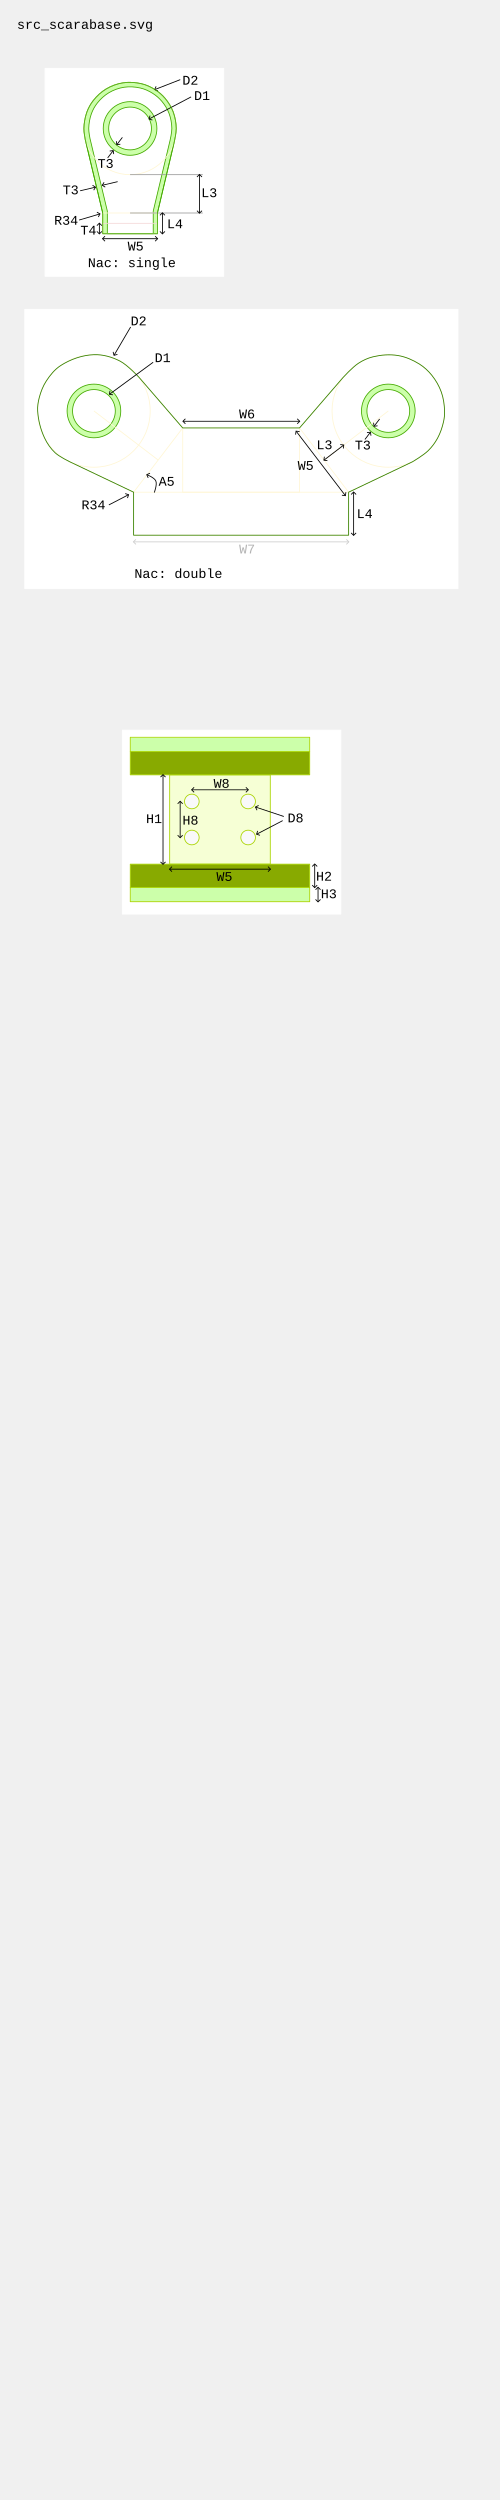
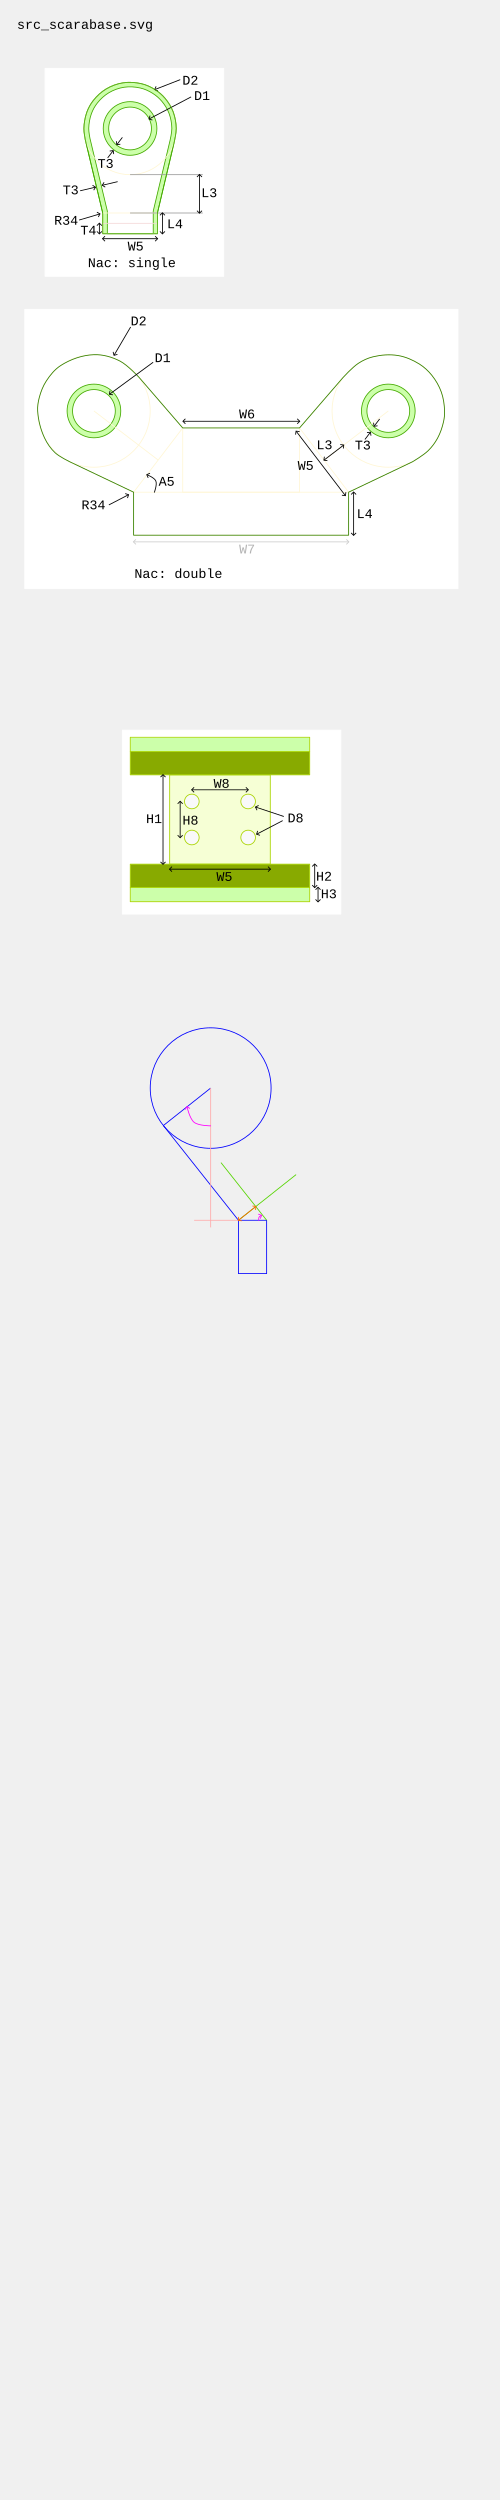
<svg xmlns="http://www.w3.org/2000/svg" width="600" height="3000" viewBox="0 0 158.75 793.75" version="1.1" id="svg1">
  <defs id="defs1">
    <rect x="43.021" y="286.442" width="29.506" height="22.525" id="rect44" />
    <rect x="69.599" y="207.67" width="28.831" height="25.001" id="rect43" />
    <rect x="436.062" y="1023.485" width="45.048" height="25.677" id="rect41" />
    <rect x="422.998" y="979.338" width="38.741" height="29.281" id="rect40" />
    <rect x="454.081" y="977.987" width="32.434" height="36.489" id="rect39" />
    <rect x="339.441" y="1127.545" width="45.557" height="21.623" id="rect38" />
    <rect x="437.693" y="1083.004" width="25.848" height="29.225" id="rect37" />
    <rect x="436.428" y="1042.999" width="35.673" height="20.972" id="rect36" />
    <rect x="435.161" y="977.536" width="43.246" height="41.894" id="rect35" />
    <rect x="105.412" y="306.325" width="121.629" height="29.732" id="rect32" />
    <rect x="161.271" y="679.32" width="121.629" height="36.939" id="rect31" />
    <rect x="156.766" y="376.149" width="41.894" height="29.732" id="rect30" />
    <rect x="185.597" y="420.295" width="44.147" height="36.038" id="rect29" />
    <rect x="237.402" y="364.887" width="66.22" height="31.533" id="rect28" />
    <rect x="219.641" y="373.446" width="72.719" height="40.543" id="rect27" />
    <rect x="244.609" y="373.446" width="55.391" height="40.543" id="rect26" />
    <rect x="266.683" y="461.739" width="45.949" height="43.798" id="rect25" />
    <rect x="250.015" y="415.791" width="36.94" height="30.182" id="rect24" />
    <rect x="437.414" y="607.244" width="49.553" height="30.632" id="rect23" />
    <rect x="242.357" y="665.355" width="77.032" height="25.677" id="rect22" />
    <rect x="136.652" y="311.528" width="50.966" height="32.491" id="rect15" />
    <rect x="37.906" y="260.881" width="38.543" height="33.446" id="rect14" />
    <rect x="237.628" y="277.763" width="48.417" height="32.491" id="rect13" />
    <rect x="254.51" y="220.427" width="36.95" height="28.668" id="rect12" />
    <rect x="273.941" y="138.244" width="34.72" height="29.942" id="rect10" />
    <marker style="overflow:visible" id="ArrowWide" refX="0" refY="0" orient="auto-start-reverse" markerWidth="1" markerHeight="1" viewBox="0 0 1 1" preserveAspectRatio="xMidYMid">
      <path style="fill:none;stroke:context-stroke;stroke-width:1;stroke-linecap:butt" d="M 3,-3 0,0 3,3" transform="rotate(180,0.125,0)" id="path5" />
    </marker>
    <rect x="20.386" y="20.386" width="239.539" height="67.53" id="rect1" />
    <marker style="overflow:visible" id="ArrowWide-2" refX="0" refY="0" orient="auto-start-reverse" markerWidth="1" markerHeight="1" viewBox="0 0 1 1" preserveAspectRatio="xMidYMid">
      <path style="fill:none;stroke:context-stroke;stroke-width:1;stroke-linecap:butt" d="M 3,-3 0,0 3,3" transform="rotate(180,0.125,0)" id="path5-6" />
    </marker>
    <marker style="overflow:visible" id="ArrowWide-0" refX="0" refY="0" orient="auto-start-reverse" markerWidth="1" markerHeight="1" viewBox="0 0 1 1" preserveAspectRatio="xMidYMid">
      <path style="fill:none;stroke:context-stroke;stroke-width:1;stroke-linecap:butt" d="M 3,-3 0,0 3,3" transform="rotate(180,0.125,0)" id="path5-2" />
    </marker>
    <rect x="69.599" y="207.67" width="28.831" height="25.001" id="rect43-2" />
    <marker style="overflow:visible" id="ArrowWide-03" refX="0" refY="0" orient="auto-start-reverse" markerWidth="1" markerHeight="1" viewBox="0 0 1 1" preserveAspectRatio="xMidYMid">
      <path style="fill:none;stroke:context-stroke;stroke-width:1;stroke-linecap:butt" d="M 3,-3 0,0 3,3" transform="rotate(180,0.125,0)" id="path5-61" />
    </marker>
    <marker style="overflow:visible" id="ArrowWide-0-0" refX="0" refY="0" orient="auto-start-reverse" markerWidth="1" markerHeight="1" viewBox="0 0 1 1" preserveAspectRatio="xMidYMid">
      <path style="fill:none;stroke:context-stroke;stroke-width:1;stroke-linecap:butt" d="M 3,-3 0,0 3,3" transform="rotate(180,0.125,0)" id="path5-2-6" />
    </marker>
    <rect x="69.599" y="207.67" width="28.831" height="25.001" id="rect43-2-3" />
+     <marker style="overflow:visible" id="ArrowWide-7" refX="0" refY="0" orient="auto-start-reverse" markerWidth="1" markerHeight="1" viewBox="0 0 1 1" preserveAspectRatio="xMidYMid">
+       <path style="fill:none;stroke:context-stroke;stroke-width:1;stroke-linecap:butt" d="M 3,-3 0,0 3,3" transform="rotate(180,0.125,0)" id="path5-9" />
+     </marker>
  </defs>
  <g id="layer1">
    <rect style="fill:#ffffff;stroke:#ffffff;stroke-width:0.265;stroke-linejoin:round" id="rect42" width="69.368" height="58.403" x="38.856" y="231.822" />
    <rect style="fill:#ffffff;stroke:#ffffff;stroke-width:0.265;stroke-linejoin:round" id="rect34" width="56.734" height="66.031" x="14.303" y="21.692" />
    <path style="fill:#ffffff;stroke:#000000;stroke-width:0.265;stroke-linejoin:round;marker-start:url(#ArrowWide-2)" d="m 30.274,59.438 -4.827,1.132" id="path34-7" />
    <path style="fill:#ccffaa;stroke:#44aa00;stroke-width:0.265;stroke-linejoin:round" d="M 32.61,74.2 V 67.627 L 27.065,44.328 c 0,0 -0.467,-2.35 -0.433,-3.537 0.05,-1.74 0.344,-3.5 0.93,-5.14 0.492,-1.376 1.219,-2.689 2.132,-3.829 1.116,-1.394 2.463,-2.653 3.996,-3.569 1.643,-0.982 3.504,-1.673 5.396,-1.959 1.909,-0.289 3.905,-0.16 5.787,0.275 1.521,0.352 2.98,1.023 4.302,1.853 1.221,0.768 2.34,1.733 3.267,2.838 1.049,1.251 1.938,2.676 2.517,4.203 0.641,1.689 0.967,3.521 1.002,5.328 0.028,1.435 -0.632,4.26 -0.632,4.26 L 49.983,67.627 v 6.574 z" id="path2" />
    <path style="fill:#ffffff;stroke:#44aa00;stroke-width:0.265;stroke-linejoin:round" d="m 34.081,74.2 v -7.18 L 28.563,43.934 c 0,0 -0.42,-2.115 -0.389,-3.183 0.045,-1.566 0.309,-3.151 0.837,-4.626 0.443,-1.238 1.097,-2.42 1.918,-3.446 1.004,-1.255 2.216,-2.388 3.595,-3.212 1.478,-0.884 3.153,-1.505 4.855,-1.763 1.718,-0.26 3.513,-0.144 5.206,0.248 1.369,0.316 2.681,0.92 3.87,1.668 1.099,0.691 2.106,1.559 2.939,2.554 0.944,1.126 1.743,2.409 2.265,3.783 0.577,1.521 0.87,3.169 0.901,4.795 0.025,1.292 -0.569,3.834 -0.569,3.834 L 48.653,67.021 v 7.18 z" id="path2-2" />
    <rect style="fill:none;stroke:#f4d7d7;stroke-width:0.265;stroke-linejoin:round" id="rect2-6" width="17.373" height="3.287" x="32.61" y="70.913" />
    <circle style="fill:none;stroke:#fff6d5;stroke-width:0.265;stroke-linejoin:round" id="path1-3" cx="41.297" cy="40.791" r="14.665" />
    <rect style="fill:#ffffff;stroke:#ffffff;stroke-width:0.265;stroke-linejoin:round" id="rect33" width="137.544" height="88.676" x="7.866" y="98.212" />
    <text xml:space="preserve" transform="scale(0.2645833)" id="text1" style="font-size:16px;line-height:normal;font-family:'Liberation Mono';-inkscape-font-specification:'Liberation Mono';text-decoration-color:#000000;white-space:pre;shape-inside:url(#rect1);fill:#000000;stroke-width:1;-inkscape-stroke:none;stop-color:#000000">
-       <tspan x="20.387" y="34.623" id="tspan26">src_scarabase.svg</tspan>
+       <tspan x="20.387" y="34.623" id="tspan1">src_scarabase.svg</tspan>
    </text>
    <circle style="fill:#ccffaa;stroke:#44aa00;stroke-width:0.265;stroke-linejoin:round" id="path1-35" cx="41.297" cy="40.791" r="8.518" />
    <circle style="fill:#ffffff;stroke:#44aa00;stroke-width:0.265;stroke-linejoin:round" id="path1" cx="41.297" cy="40.791" r="6.79" />
    <rect style="fill:none;stroke:#fff6d5;stroke-width:0.265;stroke-linejoin:round" id="rect2" width="17.373" height="6.574" x="32.61" y="67.627" />
    <path style="fill:none;stroke:#999999;stroke-width:0.265;stroke-linejoin:round" d="M 41.297,55.456 H 64.389" id="path3" />
    <path style="fill:none;stroke:#999999;stroke-width:0.265;stroke-linejoin:round" d="M 41.297,67.627 H 64.389" id="path3-1" />
    <path style="fill:none;stroke:#000000;stroke-width:0.265;stroke-linejoin:round;marker-start:url(#ArrowWide);marker-end:url(#ArrowWide)" d="M 63.331,55.456 V 67.627" id="path4" />
    <path style="fill:none;stroke:#000000;stroke-width:0.265;stroke-linejoin:round;marker-start:url(#ArrowWide);marker-end:url(#ArrowWide)" d="m 51.571,67.627 v 6.574" id="path6" />
    <path style="fill:none;stroke:#000000;stroke-width:0.265;stroke-linejoin:round;marker-start:url(#ArrowWide);marker-end:url(#ArrowWide)" d="M 32.61,75.788 H 49.983" id="path7" />
    <path style="fill:none;stroke:#000000;stroke-width:0.265;stroke-linejoin:round;marker-start:url(#ArrowWide)" d="M 47.37,37.754 60.681,30.762" id="path8" />
    <path style="fill:none;stroke:#000000;stroke-width:0.265;stroke-linejoin:round;marker-start:url(#ArrowWide)" d="m 49.175,28.423 8.05,-3.139" id="path9" />
    <path style="fill:none;stroke:#000000;stroke-width:0.265;stroke-linejoin:round;marker-start:url(#ArrowWide)" d="M 31.689,67.929 25.115,69.867" id="path10" />
    <text xml:space="preserve" transform="matrix(0.2645833,0,0,0.2645833,-10.87202,-8.596481)" id="text10" style="font-size:16px;line-height:normal;font-family:'Liberation Mono';-inkscape-font-specification:'Liberation Mono';text-decoration-color:#000000;white-space:pre;shape-inside:url(#rect10);fill:#000000;stroke-width:1;-inkscape-stroke:none;stop-color:#000000">
-       <tspan x="273.941" y="152.481" id="tspan27">D1</tspan>
+       <tspan x="273.941" y="152.481" id="tspan2">D1</tspan>
    </text>
    <text xml:space="preserve" style="font-size:4.233px;line-height:normal;font-family:'Liberation Mono';-inkscape-font-specification:'Liberation Mono';text-decoration-color:#000000;white-space:pre;fill:#000000;stroke-width:0.265;-inkscape-stroke:none;stop-color:#000000" x="57.9" y="26.885" id="text11">
      <tspan id="tspan11" style="stroke-width:0.265" x="57.9" y="26.885">D2</tspan>
    </text>
    <text xml:space="preserve" transform="matrix(0.2645833,0,0,0.2645833,-3.455448,0.5056754)" id="text12" style="font-size:16px;line-height:normal;font-family:'Liberation Mono';-inkscape-font-specification:'Liberation Mono';text-decoration-color:#000000;white-space:pre;shape-inside:url(#rect12);fill:#000000;stroke-width:1;-inkscape-stroke:none;stop-color:#000000">
-       <tspan x="254.51" y="234.662" id="tspan28">L3</tspan>
+       <tspan x="254.51" y="234.662" id="tspan3">L3</tspan>
    </text>
    <text xml:space="preserve" transform="matrix(0.2645833,0,0,0.2645833,-9.86067,-4.803916)" id="text13" style="font-size:16px;line-height:normal;font-family:'Liberation Mono';-inkscape-font-specification:'Liberation Mono';text-decoration-color:#000000;white-space:pre;shape-inside:url(#rect13);fill:#000000;stroke-width:1;-inkscape-stroke:none;stop-color:#000000">
-       <tspan x="237.627" y="292" id="tspan29">L4</tspan>
+       <tspan x="237.627" y="292" id="tspan4">L4</tspan>
    </text>
    <text xml:space="preserve" transform="matrix(0.2645833,0,0,0.2645833,7.163734,-1.432747)" id="text14" style="font-size:16px;line-height:normal;font-family:'Liberation Mono';-inkscape-font-specification:'Liberation Mono';text-decoration-color:#000000;white-space:pre;shape-inside:url(#rect14);fill:#000000;stroke-width:1;-inkscape-stroke:none;stop-color:#000000">
-       <tspan x="37.906" y="275.117" id="tspan30">R34</tspan>
+       <tspan x="37.906" y="275.117" id="tspan5">R34</tspan>
    </text>
    <text xml:space="preserve" transform="matrix(0.2645833,0,0,0.2645833,4.38252,-6.658059)" id="text15" style="font-size:16px;line-height:normal;font-family:'Liberation Mono';-inkscape-font-specification:'Liberation Mono';text-decoration-color:#000000;white-space:pre;shape-inside:url(#rect15);fill:#000000;stroke-width:1;-inkscape-stroke:none;stop-color:#000000">
-       <tspan x="136.652" y="325.764" id="tspan31">W5</tspan>
+       <tspan x="136.652" y="325.764" id="tspan6">W5</tspan>
    </text>
    <rect style="fill:none;stroke:#fff6d5;stroke-width:0.265;stroke-linejoin:round" id="rect16" width="68.266" height="13.653" x="42.422" y="156.269" />
    <rect style="fill:none;stroke:#fff6d5;stroke-width:0.265;stroke-linejoin:round" id="rect16-3" width="37.083" height="20.396" x="58.013" y="135.873" />
    <circle style="fill:#ccffaa;stroke:#44aa00;stroke-width:0.265;stroke-linejoin:round" id="path1-35-3" cx="123.287" cy="130.479" r="8.518" />
    <circle style="fill:#ffffff;stroke:#44aa00;stroke-width:0.265;stroke-linejoin:round" id="path1-8" cx="123.287" cy="130.479" r="6.79" />
    <circle style="fill:none;stroke:#fff6d5;stroke-width:0.265;stroke-linejoin:round" id="path1-3-7" cx="123.287" cy="130.479" r="17.867" />
    <circle style="fill:#ccffaa;stroke:#44aa00;stroke-width:0.265;stroke-linejoin:round" id="path1-35-3-8" cx="29.822" cy="130.48" r="8.518" />
    <circle style="fill:#ffffff;stroke:#44aa00;stroke-width:0.265;stroke-linejoin:round" id="path1-8-8" cx="29.822" cy="130.479" r="6.79" />
    <path style="fill:none;stroke:#fff6d5;stroke-width:0.265;stroke-linejoin:round" d="M 42.422,156.269 58.013,135.873" id="path17" />
    <path style="fill:none;stroke:#fff6d5;stroke-width:0.265;stroke-linejoin:round" d="m 29.822,130.48 20.396,15.592" id="path17-2" />
    <path style="fill:none;stroke:#fff6d5;stroke-width:0.265;stroke-linejoin:round" d="m 95.096,135.873 15.592,20.396" id="path18" />
    <path style="fill:none;stroke:#fff6d5;stroke-width:0.265;stroke-linejoin:round" d="m 123.287,130.48 -20.396,15.592" id="path17-2-4" />
    <circle style="fill:none;stroke:#fff6d5;stroke-width:0.265;stroke-linejoin:round" id="path1-3-7-0" cx="29.822" cy="130.479" r="17.867" />
    <path style="fill:none;stroke:#fff6d5;stroke-width:0.265;stroke-linejoin:round" d="M 42.422,156.269 22.123,146.603" id="path19" />
    <path style="fill:none;stroke:#fff6d5;stroke-width:0.265;stroke-linejoin:round" d="M 58.013,135.873 44.2,119.872" id="path20" />
    <path style="fill:none;stroke:#fff6d5;stroke-width:0.265;stroke-linejoin:round" d="M 95.096,135.873 108.91,119.872" id="path20-6" />
    <path style="fill:none;stroke:#fff6d5;stroke-width:0.265;stroke-linejoin:round" d="m 110.688,156.269 20.299,-9.666" id="path19-1" />
    <path style="fill:none;stroke:#338000;stroke-width:0.265;stroke-linejoin:round" d="m 42.422,169.922 h 68.266 v -13.653 l 20.299,-9.666 c 0,0 3.469,-2.069 4.907,-3.462 1.206,-1.168 2.233,-2.545 3.033,-4.021 0.891,-1.644 1.498,-3.45 1.908,-5.274 0.247,-1.1 0.363,-2.24 0.32,-3.366 -0.077,-2.025 -0.354,-4.083 -1.035,-5.992 -0.685,-1.922 -1.735,-3.737 -3.01,-5.329 -1.113,-1.39 -2.452,-2.639 -3.964,-3.58 -2.059,-1.282 -4.366,-2.298 -6.759,-2.695 -2.618,-0.435 -5.371,-0.216 -7.953,0.401 -1.656,0.395 -3.246,1.137 -4.667,2.075 -1.845,1.218 -4.859,4.513 -4.859,4.513 L 95.096,135.873 58.013,135.873 44.2,119.872 c 0,0 -3.728,-4.009 -6.115,-5.234 -2.523,-1.295 -5.429,-2.132 -8.263,-2.026 -3.694,0.139 -7.427,1.452 -10.543,3.442 -1.895,1.211 -3.373,3.052 -4.598,4.938 -1.021,1.573 -1.714,3.366 -2.199,5.177 -0.375,1.398 -0.62,2.865 -0.528,4.31 0.189,2.943 0.946,5.899 2.191,8.573 0.818,1.757 1.965,3.407 3.382,4.728 1.315,1.226 4.595,2.823 4.595,2.823 l 20.299,9.666 z" id="path21" />
    <path style="fill:none;stroke:#cccccc;stroke-width:0.265;stroke-linejoin:round;marker-start:url(#ArrowWide);marker-end:url(#ArrowWide)" d="M 42.422,172.039 H 110.688" id="path22" />
    <text xml:space="preserve" transform="matrix(0.2645833,0,0,0.2645833,11.79969,-4.094197)" id="text22" style="font-size:16px;line-height:normal;font-family:'Liberation Mono';-inkscape-font-specification:'Liberation Mono';text-decoration-color:#000000;white-space:pre;shape-inside:url(#rect22);fill:#b3b3b3;stroke-width:1;-inkscape-stroke:none;stop-color:#000000">
-       <tspan x="242.357" y="679.592" id="tspan32">W7</tspan>
+       <tspan x="242.357" y="679.592" id="tspan7">W7</tspan>
    </text>
    <path style="fill:none;stroke:#000000;stroke-width:0.265;stroke-linejoin:round;marker-start:url(#ArrowWide);marker-end:url(#ArrowWide)" d="m 112.275,156.269 -4e-5,13.653" id="path23" />
    <text xml:space="preserve" transform="matrix(0.2645833,0,0,0.2645833,-2.49192,0.05635326)" id="text23" style="font-size:16px;line-height:normal;font-family:'Liberation Mono';-inkscape-font-specification:'Liberation Mono';text-decoration-color:#000000;white-space:pre;shape-inside:url(#rect23);fill:#000000;stroke-width:1;-inkscape-stroke:none;stop-color:#000000">
-       <tspan x="437.414" y="621.481" id="tspan33">L4</tspan>
+       <tspan x="437.414" y="621.481" id="tspan8">L4</tspan>
    </text>
    <path style="fill:none;stroke:#000000;stroke-width:0.265;stroke-linejoin:round;marker-start:url(#ArrowWide);marker-end:url(#ArrowWide)" d="m 102.892,146.071 6.201,-4.74" id="path24" />
    <text xml:space="preserve" transform="matrix(0.2645833,0,0,0.2645833,34.32587,28.8437)" id="text24" style="font-size:16px;line-height:normal;font-family:'Liberation Mono';-inkscape-font-specification:'Liberation Mono';text-decoration-color:#000000;white-space:pre;shape-inside:url(#rect24);fill:#000000;stroke-width:1;-inkscape-stroke:none;stop-color:#000000">
-       <tspan x="250.016" y="430.027" id="tspan34">L3</tspan>
+       <tspan x="250.016" y="430.027" id="tspan9">L3</tspan>
    </text>
    <path style="fill:none;stroke:#000000;stroke-width:0.265;stroke-linejoin:round;marker-start:url(#ArrowWide);marker-end:url(#ArrowWide)" d="m 58.136,133.757 36.96,1.5e-4" id="path25" />
    <text xml:space="preserve" transform="matrix(0.2645833,0,0,0.2645833,5.335489,6.892457)" id="text25" style="font-size:16px;line-height:normal;font-family:'Liberation Mono';-inkscape-font-specification:'Liberation Mono';text-decoration-color:#000000;white-space:pre;shape-inside:url(#rect25);fill:#000000;stroke-width:1;-inkscape-stroke:none;stop-color:#000000">
-       <tspan x="266.684" y="475.977" id="tspan35">W6</tspan>
+       <tspan x="266.684" y="475.977" id="tspan10">W6</tspan>
    </text>
    <path style="fill:#b3b3b3;stroke:#000000;stroke-width:0.265;stroke-linejoin:round;marker-start:url(#ArrowWide);marker-end:url(#ArrowWide)" d="m 94.038,136.932 15.592,20.396" id="path26" />
    <text xml:space="preserve" transform="matrix(0.2645833,0,0,0.2645833,29.79721,46.60535)" id="text26" style="font-size:16px;line-height:normal;font-family:'Liberation Mono';-inkscape-font-specification:'Liberation Mono';text-decoration-color:#000000;white-space:pre;shape-inside:url(#rect26);fill:#000000;stroke-width:1;-inkscape-stroke:none;stop-color:#000000">
-       <tspan x="244.609" y="387.682" id="tspan36">W5</tspan>
+       <tspan x="244.609" y="387.682" id="tspan12">W5</tspan>
    </text>
    <path style="fill:none;stroke:#000000;stroke-width:0.265;stroke-linejoin:round;marker-end:url(#ArrowWide)" d="m 48.987,156.388 c 0,0 0.981,-2.568 0.477,-3.708 -0.462,-1.042 -2.804,-1.955 -2.804,-1.955" id="path27" />
    <text xml:space="preserve" transform="matrix(0.2645833,0,0,0.2645833,-7.747274,51.65029)" id="text27" style="font-size:16px;line-height:normal;font-family:'Liberation Mono';-inkscape-font-specification:'Liberation Mono';text-decoration-color:#000000;white-space:pre;shape-inside:url(#rect27);fill:#000000;stroke-width:1;-inkscape-stroke:none;stop-color:#000000">
-       <tspan x="219.641" y="387.682" id="tspan37">A5</tspan>
+       <tspan x="219.641" y="387.682" id="tspan13">A5</tspan>
    </text>
    <path style="fill:none;stroke:#000000;stroke-width:0.265;stroke-linejoin:round;marker-start:url(#ArrowWide)" d="m 40.763,157.091 -6.198,3.218" id="path28" />
    <text xml:space="preserve" transform="matrix(0.2645833,0,0,0.2645833,-36.94854,61.38225)" id="text28" style="font-size:16px;line-height:normal;font-family:'Liberation Mono';-inkscape-font-specification:'Liberation Mono';text-decoration-color:#000000;white-space:pre;shape-inside:url(#rect28);fill:#000000;stroke-width:1;-inkscape-stroke:none;stop-color:#000000">
-       <tspan x="237.402" y="379.123" id="tspan38">R34</tspan>
+       <tspan x="237.402" y="379.123" id="tspan14">R34</tspan>
    </text>
    <text xml:space="preserve" transform="scale(0.2645833)" id="text29" style="font-size:16px;line-height:normal;font-family:'Liberation Mono';-inkscape-font-specification:'Liberation Mono';text-decoration-color:#000000;white-space:pre;shape-inside:url(#rect29);fill:#000000;stroke-width:1;-inkscape-stroke:none;stop-color:#000000">
-       <tspan x="185.598" y="434.531" id="tspan39">D1</tspan>
+       <tspan x="185.598" y="434.531" id="tspan15">D1</tspan>
    </text>
    <text xml:space="preserve" transform="scale(0.2645833)" id="text30" style="font-size:16px;line-height:normal;font-family:'Liberation Mono';-inkscape-font-specification:'Liberation Mono';text-decoration-color:#000000;white-space:pre;shape-inside:url(#rect30);fill:#000000;stroke-width:1;-inkscape-stroke:none;stop-color:#000000">
-       <tspan x="156.766" y="390.385" id="tspan40">D2</tspan>
+       <tspan x="156.766" y="390.385" id="tspan16">D2</tspan>
    </text>
    <path style="fill:none;stroke:#000000;stroke-width:0.265;stroke-linejoin:round;marker-start:url(#ArrowWide)" d="m 36.233,112.753 5.244,-8.939" id="path30" />
    <path style="fill:none;stroke:#000000;stroke-width:0.265;stroke-linejoin:round;marker-start:url(#ArrowWide)" d="M 34.803,125.148 48.629,115.017" id="path31" />
    <text xml:space="preserve" transform="scale(0.2645833)" id="text31" style="font-size:16px;line-height:normal;font-family:'Liberation Mono';-inkscape-font-specification:'Liberation Mono';text-decoration-color:#000000;white-space:pre;shape-inside:url(#rect31);fill:#000000;stroke-width:1;-inkscape-stroke:none;stop-color:#000000">
-       <tspan x="161.271" y="693.557" id="tspan41">Nac: double</tspan>
+       <tspan x="161.271" y="693.557" id="tspan17">Nac: double</tspan>
    </text>
    <text xml:space="preserve" transform="scale(0.2645833)" id="text32" style="font-size:16px;line-height:normal;font-family:'Liberation Mono';-inkscape-font-specification:'Liberation Mono';text-decoration-color:#000000;white-space:pre;shape-inside:url(#rect32);fill:#000000;stroke-width:1;-inkscape-stroke:none;stop-color:#000000">
-       <tspan x="105.412" y="320.561" id="tspan42">Nac: single</tspan>
+       <tspan x="105.412" y="320.561" id="tspan18">Nac: single</tspan>
    </text>
    <rect style="fill:#f6ffd5;stroke:#aad400;stroke-width:0.265;stroke-linejoin:round" id="rect3" width="31.943" height="28.367" x="53.873" y="246.006" />
    <rect style="fill:#88aa00;stroke:#aad400;stroke-width:0.265;stroke-linejoin:round" id="rect3-3" width="56.972" height="7.39" x="41.359" y="238.616" />
    <rect style="fill:#ccffaa;stroke:#aad400;stroke-width:0.265;stroke-linejoin:round" id="rect3-3-1" width="56.972" height="4.529" x="41.359" y="234.087" />
    <rect style="fill:#88aa00;stroke:#aad400;stroke-width:0.265;stroke-linejoin:round" id="rect3-3-3" width="56.972" height="7.39" x="41.359" y="274.373" />
    <rect style="fill:#ccffaa;stroke:#aad400;stroke-width:0.265;stroke-linejoin:round" id="rect3-3-1-6" width="56.972" height="4.529" x="41.359" y="281.762" />
    <rect style="fill:#f4d7d7;stroke:#aad400;stroke-width:0.265;stroke-linejoin:round" id="rect4" width="7.032" height="8.462" x="-38.975" y="240.417" />
    <rect style="fill:#f4d7d7;stroke:#aad400;stroke-width:0.265;stroke-linejoin:round" id="rect4-2" width="7.032" height="8.462" x="-14.064" y="240.417" />
    <rect style="fill:#f4d7d7;stroke:#aad400;stroke-width:0.265;stroke-linejoin:round" id="rect4-5" width="7.032" height="8.462" x="-14.064" y="260.321" />
    <rect style="fill:#f4d7d7;stroke:#aad400;stroke-width:0.265;stroke-linejoin:round" id="rect4-9" width="7.032" height="8.462" x="-38.975" y="260.321" />
    <circle style="fill:#f9f9f9;stroke:#aad400;stroke-width:0.265;stroke-linejoin:round" id="path11" cx="-8.403" cy="254.6" r="2.324" />
    <circle style="fill:#f9f9f9;stroke:#aad400;stroke-width:0.265;stroke-linejoin:round" id="path11-2" cx="60.905" cy="254.468" r="2.324" />
    <circle style="fill:#f9f9f9;stroke:#aad400;stroke-width:0.265;stroke-linejoin:round" id="path11-4" cx="78.784" cy="254.468" r="2.324" />
    <circle style="fill:#f9f9f9;stroke:#aad400;stroke-width:0.265;stroke-linejoin:round" id="path11-0" cx="60.905" cy="265.91" r="2.324" />
    <circle style="fill:#f9f9f9;stroke:#aad400;stroke-width:0.265;stroke-linejoin:round" id="path11-6" cx="78.784" cy="265.91" r="2.324" />
    <path style="fill:#f9f9f9;stroke:#000000;stroke-width:0.265;stroke-linejoin:round;marker-start:url(#ArrowWide);marker-end:url(#ArrowWide)" d="m 57.201,254.468 5e-6,11.442" id="path12" />
    <path style="fill:#f9f9f9;stroke:#000000;stroke-width:0.265;stroke-linejoin:round;marker-start:url(#ArrowWide);marker-end:url(#ArrowWide)" d="M 60.905,250.764 H 78.784" id="path13" />
    <path style="fill:#f9f9f9;stroke:#000000;stroke-width:0.265;stroke-linejoin:round;marker-start:url(#ArrowWide)" d="m 81.168,256.256 8.939,2.98" id="path14" />
    <path style="fill:#f9f9f9;stroke:#000000;stroke-width:0.265;stroke-linejoin:round;marker-start:url(#ArrowWide)" d="m 81.525,264.838 8.224,-4.291" id="path15" />
    <path style="fill:#f9f9f9;stroke:#000000;stroke-width:0.265;stroke-linejoin:round;marker-start:url(#ArrowWide);marker-end:url(#ArrowWide)" d="m 51.757,246.006 v 28.367" id="path16" />
    <path style="fill:#f9f9f9;stroke:#000000;stroke-width:0.265;stroke-linejoin:round;marker-start:url(#ArrowWide);marker-end:url(#ArrowWide)" d="M 53.873,275.96 H 85.816" id="path29" />
    <path style="fill:#f9f9f9;stroke:#000000;stroke-width:0.265;stroke-linejoin:round;marker-start:url(#ArrowWide);marker-end:url(#ArrowWide)" d="m 99.918,274.373 v 7.39" id="path32" />
    <path style="fill:#f9f9f9;stroke:#000000;stroke-width:0.265;stroke-linejoin:round;marker-start:url(#ArrowWide);marker-end:url(#ArrowWide)" d="m 100.977,281.762 v 4.529" id="path33" />
    <text xml:space="preserve" transform="matrix(0.2645833,0,0,0.2645833,-68.77195,-1.072699)" id="text33" style="font-size:16px;line-height:normal;font-family:'Liberation Mono';-inkscape-font-specification:'Liberation Mono';text-decoration-color:#000000;white-space:pre;shape-inside:url(#rect35);fill:#000000;stroke-width:1;-inkscape-stroke:none;stop-color:#000000">
-       <tspan x="435.162" y="991.772" id="tspan45">H1</tspan>
+       <tspan x="435.162" y="991.772" id="tspan19">H1</tspan>
    </text>
    <text xml:space="preserve" transform="matrix(0.2645833,0,0,0.2645833,-15.13698,-0.1191888)" id="text36" style="font-size:16px;line-height:normal;font-family:'Liberation Mono';-inkscape-font-specification:'Liberation Mono';text-decoration-color:#000000;white-space:pre;shape-inside:url(#rect36);fill:#000000;stroke-width:1;-inkscape-stroke:none;stop-color:#000000">
-       <tspan x="436.428" y="1057.236" id="tspan46">H2</tspan>
+       <tspan x="436.428" y="1057.236" id="tspan20">H2</tspan>
    </text>
    <text xml:space="preserve" transform="matrix(0.2645833,0,0,0.2645833,-13.94509,-5.125119)" id="text37" style="font-size:16px;line-height:normal;font-family:'Liberation Mono';-inkscape-font-specification:'Liberation Mono';text-decoration-color:#000000;white-space:pre;shape-inside:url(#rect37);fill:#000000;stroke-width:1;-inkscape-stroke:none;stop-color:#000000">
-       <tspan x="437.693" y="1097.24" id="tspan47">H3</tspan>
+       <tspan x="437.693" y="1097.24" id="tspan21">H3</tspan>
    </text>
    <text xml:space="preserve" transform="matrix(0.2645833,0,0,0.2645833,-21.09642,-22.4075)" id="text38" style="font-size:16px;line-height:normal;font-family:'Liberation Mono';-inkscape-font-specification:'Liberation Mono';text-decoration-color:#000000;white-space:pre;shape-inside:url(#rect38);fill:#000000;stroke-width:1;-inkscape-stroke:none;stop-color:#000000">
-       <tspan x="339.441" y="1141.781" id="tspan48">W5</tspan>
+       <tspan x="339.441" y="1141.781" id="tspan22">W5</tspan>
    </text>
    <text xml:space="preserve" transform="matrix(0.2645833,0,0,0.2645833,-28.8437,-1.430266)" id="text39" style="font-size:16px;line-height:normal;font-family:'Liberation Mono';-inkscape-font-specification:'Liberation Mono';text-decoration-color:#000000;white-space:pre;shape-inside:url(#rect39);fill:#000000;stroke-width:1;-inkscape-stroke:none;stop-color:#000000">
-       <tspan x="454.082" y="992.223" id="tspan49">D8</tspan>
+       <tspan x="454.082" y="992.223" id="tspan23">D8</tspan>
    </text>
    <text xml:space="preserve" transform="matrix(0.2645833,0,0,0.2645833,-44.09986,-12.7532)" id="text40" style="font-size:16px;line-height:normal;font-family:'Liberation Mono';-inkscape-font-specification:'Liberation Mono';text-decoration-color:#000000;white-space:pre;shape-inside:url(#rect40);fill:#000000;stroke-width:1;-inkscape-stroke:none;stop-color:#000000">
-       <tspan x="422.998" y="993.574" id="tspan50">W8</tspan>
+       <tspan x="422.998" y="993.574" id="tspan24">W8</tspan>
    </text>
    <text xml:space="preserve" transform="matrix(0.2645833,0,0,0.2645833,-57.44901,-12.7532)" id="text41" style="font-size:16px;line-height:normal;font-family:'Liberation Mono';-inkscape-font-specification:'Liberation Mono';text-decoration-color:#000000;white-space:pre;shape-inside:url(#rect41);fill:#000000;stroke-width:1;-inkscape-stroke:none;stop-color:#000000">
-       <tspan x="436.062" y="1037.721" id="tspan51">H8</tspan>
+       <tspan x="436.062" y="1037.721" id="tspan25">H8</tspan>
    </text>
    <path style="fill:none;stroke:#44aa00;stroke-width:0.265;stroke-linejoin:round" d="M 32.61,74.2 V 67.627 L 27.065,44.328 c 0,0 -0.467,-2.35 -0.433,-3.537 0.05,-1.74 0.344,-3.5 0.93,-5.14 0.492,-1.376 1.219,-2.689 2.132,-3.829 1.116,-1.394 2.463,-2.653 3.996,-3.569 1.643,-0.982 3.504,-1.673 5.396,-1.959 1.909,-0.289 3.905,-0.16 5.787,0.275 1.521,0.352 2.98,1.023 4.302,1.853 1.221,0.768 2.34,1.733 3.267,2.838 1.049,1.251 1.938,2.676 2.517,4.203 0.641,1.689 0.967,3.521 1.002,5.328 0.028,1.435 -0.632,4.26 -0.632,4.26 l -5.346,22.576 v 6.574 z" id="path2-6" />
    <path style="fill:#ffffff;stroke:#000000;stroke-width:0.265;stroke-linejoin:round;marker-start:url(#ArrowWide)" d="m 32.525,58.812 4.827,-1.132" id="path34" />
    <text xml:space="preserve" transform="matrix(0.2645833,0,0,0.2645833,1.48986,2.979721)" id="text34" style="font-size:16px;line-height:normal;font-family:'Liberation Mono';-inkscape-font-specification:'Liberation Mono';text-decoration-color:#000000;white-space:pre;shape-inside:url(#rect43);fill:#000000;stroke-width:1;-inkscape-stroke:none;stop-color:#000000">
-       <tspan x="69.6" y="221.906" id="tspan52">T3</tspan>
+       <tspan x="69.6" y="221.906" id="tspan26">T3</tspan>
    </text>
    <path style="fill:#ffffff;stroke:#000000;stroke-width:0.265;stroke-linejoin:round;marker-start:url(#ArrowWide)" d="m 37.127,45.888 1.728,-2.265" id="path43" />
    <path style="fill:#ffffff;stroke:#000000;stroke-width:0.265;stroke-linejoin:round;marker-start:url(#ArrowWide-0)" d="m 35.911,47.862 -1.728,2.265" id="path43-5" />
    <text xml:space="preserve" transform="matrix(0.2645833,0,0,0.2645833,12.57354,-5.405033)" id="text34-7" style="font-size:16px;line-height:normal;font-family:'Liberation Mono';-inkscape-font-specification:'Liberation Mono';text-decoration-color:#000000;white-space:pre;shape-inside:url(#rect43-2);display:inline;fill:#000000;stroke-width:1;-inkscape-stroke:none;stop-color:#000000">
-       <tspan x="69.6" y="221.906" id="tspan53">T3</tspan>
+       <tspan x="69.6" y="221.906" id="tspan27">T3</tspan>
    </text>
    <path style="fill:#ffffff;stroke:#000000;stroke-width:0.265;stroke-linejoin:round;marker-start:url(#ArrowWide-03)" d="m 118.803,135.29 1.728,-2.265" id="path43-6" />
    <path style="fill:#ffffff;stroke:#000000;stroke-width:0.265;stroke-linejoin:round;marker-start:url(#ArrowWide-0-0)" d="m 117.587,137.264 -1.728,2.265" id="path43-5-1" />
    <text xml:space="preserve" transform="matrix(0.2645833,0,0,0.2645833,94.24944,83.9972)" id="text34-7-5" style="font-size:16px;line-height:normal;font-family:'Liberation Mono';-inkscape-font-specification:'Liberation Mono';text-decoration-color:#000000;white-space:pre;shape-inside:url(#rect43-2-3);display:inline;fill:#000000;stroke-width:1;-inkscape-stroke:none;stop-color:#000000">
-       <tspan x="69.6" y="221.906" id="tspan54">T3</tspan>
+       <tspan x="69.6" y="221.906" id="tspan28">T3</tspan>
    </text>
    <path style="fill:#ffffff;stroke:#000000;stroke-width:0.265;stroke-linejoin:round;marker-start:url(#ArrowWide);marker-end:url(#ArrowWide)" d="m 31.552,70.913 v 3.287" id="path44" />
    <text xml:space="preserve" transform="matrix(0.2645833,0,0,0.2645833,14.14578,-5.065525)" id="text44" style="font-size:16px;line-height:normal;font-family:'Liberation Mono';-inkscape-font-specification:'Liberation Mono';text-decoration-color:#000000;white-space:pre;shape-inside:url(#rect44);fill:#000000;stroke-width:1;-inkscape-stroke:none;stop-color:#000000">
-       <tspan x="43.021" y="300.678" id="tspan55">T4</tspan>
-     </text>
+       <tspan x="43.021" y="300.678" id="tspan29">T4</tspan>
+     </text>
+     <ellipse style="fill:none;stroke:#0000ff;stroke-width:0.265;stroke-linejoin:round" id="path35" cx="66.886" cy="345.461" rx="19.184" ry="19.131" />
+     <path style="fill:none;stroke:#0000ff;stroke-width:0.265;stroke-linejoin:round" d="M 66.886,345.461 51.86,357.354" id="path36" />
+     <path style="fill:none;stroke:#0000ff;stroke-width:0.265;stroke-linejoin:round" d="M 75.706,387.433 51.86,357.354" id="path36-3" />
+     <rect style="fill:none;stroke:#0000ff;stroke-width:0.265;stroke-linejoin:round" id="rect45" width="8.95" height="16.936" x="75.706" y="387.433" />
+     <path style="fill:none;stroke:#ffaaaa;stroke-width:0.265;stroke-linejoin:round" d="m 66.886,345.461 v 44.247" id="path45" />
+     <path style="fill:none;stroke:#55d400;stroke-width:0.265;stroke-linejoin:round" d="M 84.656,387.433 70.16,369.13" id="path36-3-1" />
+     <path style="fill:none;stroke:#ffaaaa;stroke-width:0.265;stroke-linejoin:round" d="M 75.706,387.433 H 61.632" id="path45-3" />
+     <path style="fill:none;stroke:#ff00ff;stroke-width:0.265;stroke-linejoin:round;marker-end:url(#ArrowWide)" d="m 66.968,357.458 c 0,0 -3.916,0.01 -5.336,-1.125 -1.411,-1.128 -2.259,-4.925 -2.259,-4.925" id="path46" />
+     <path style="fill:none;stroke:#55d400;stroke-width:0.265;stroke-linejoin:round" d="M 94.009,372.937 75.706,387.433" id="path36-3-1-6" />
+     <path style="fill:none;stroke:#ff6600;stroke-width:0.265;stroke-linejoin:round;marker-start:url(#ArrowWide);marker-end:url(#ArrowWide)" d="m 75.706,387.433 5.5,-4.356" id="path47" />
+     <path style="fill:none;stroke:#ff00ff;stroke-width:0.265;stroke-linejoin:round;marker-end:url(#ArrowWide-7)" d="m 82.174,387.589 c 0,0 -0.104,-0.781 0.048,-1.098 0.151,-0.315 0.763,-0.595 0.763,-0.595" id="path46-2" />
  </g>
</svg>
